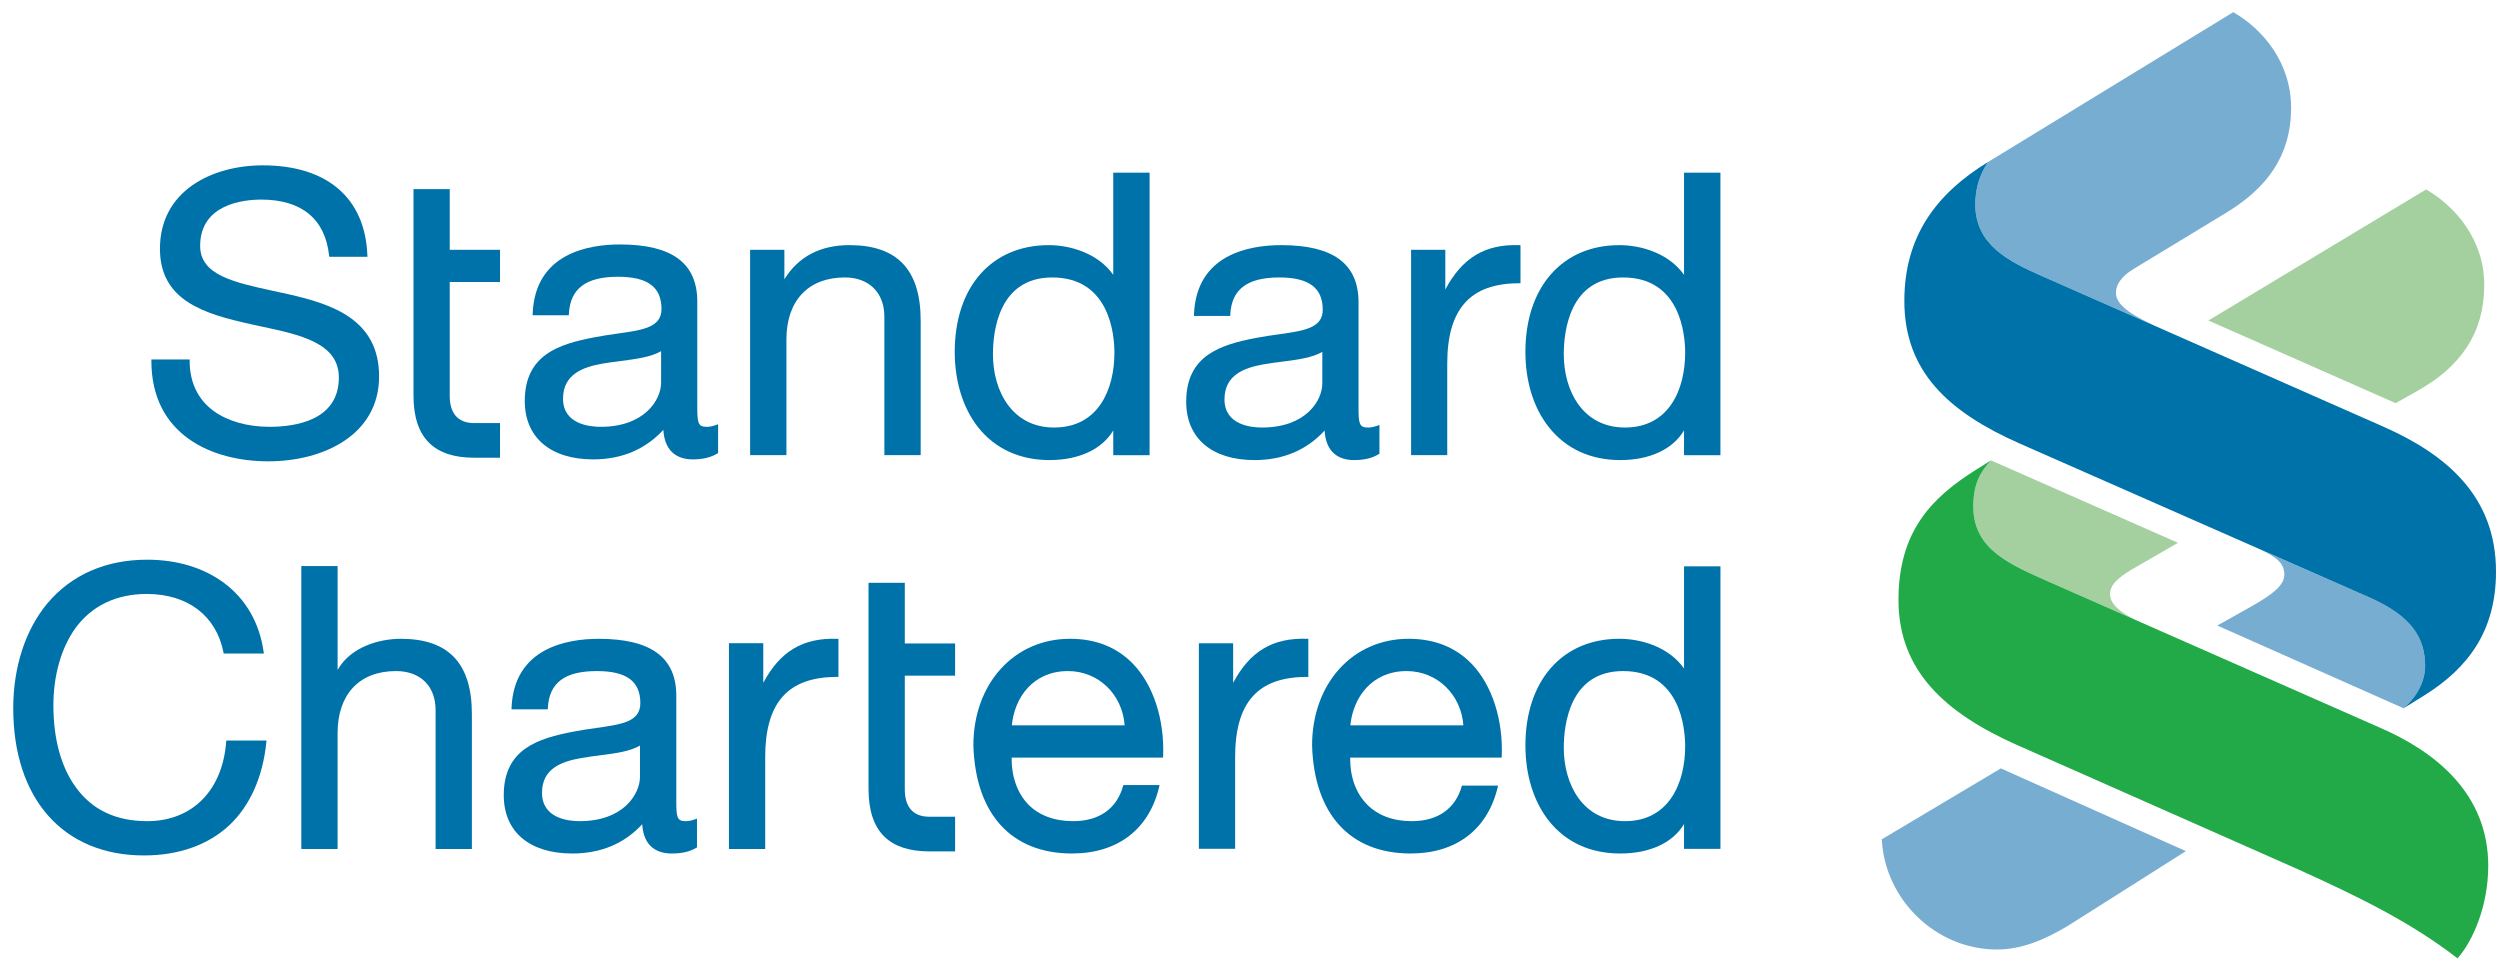
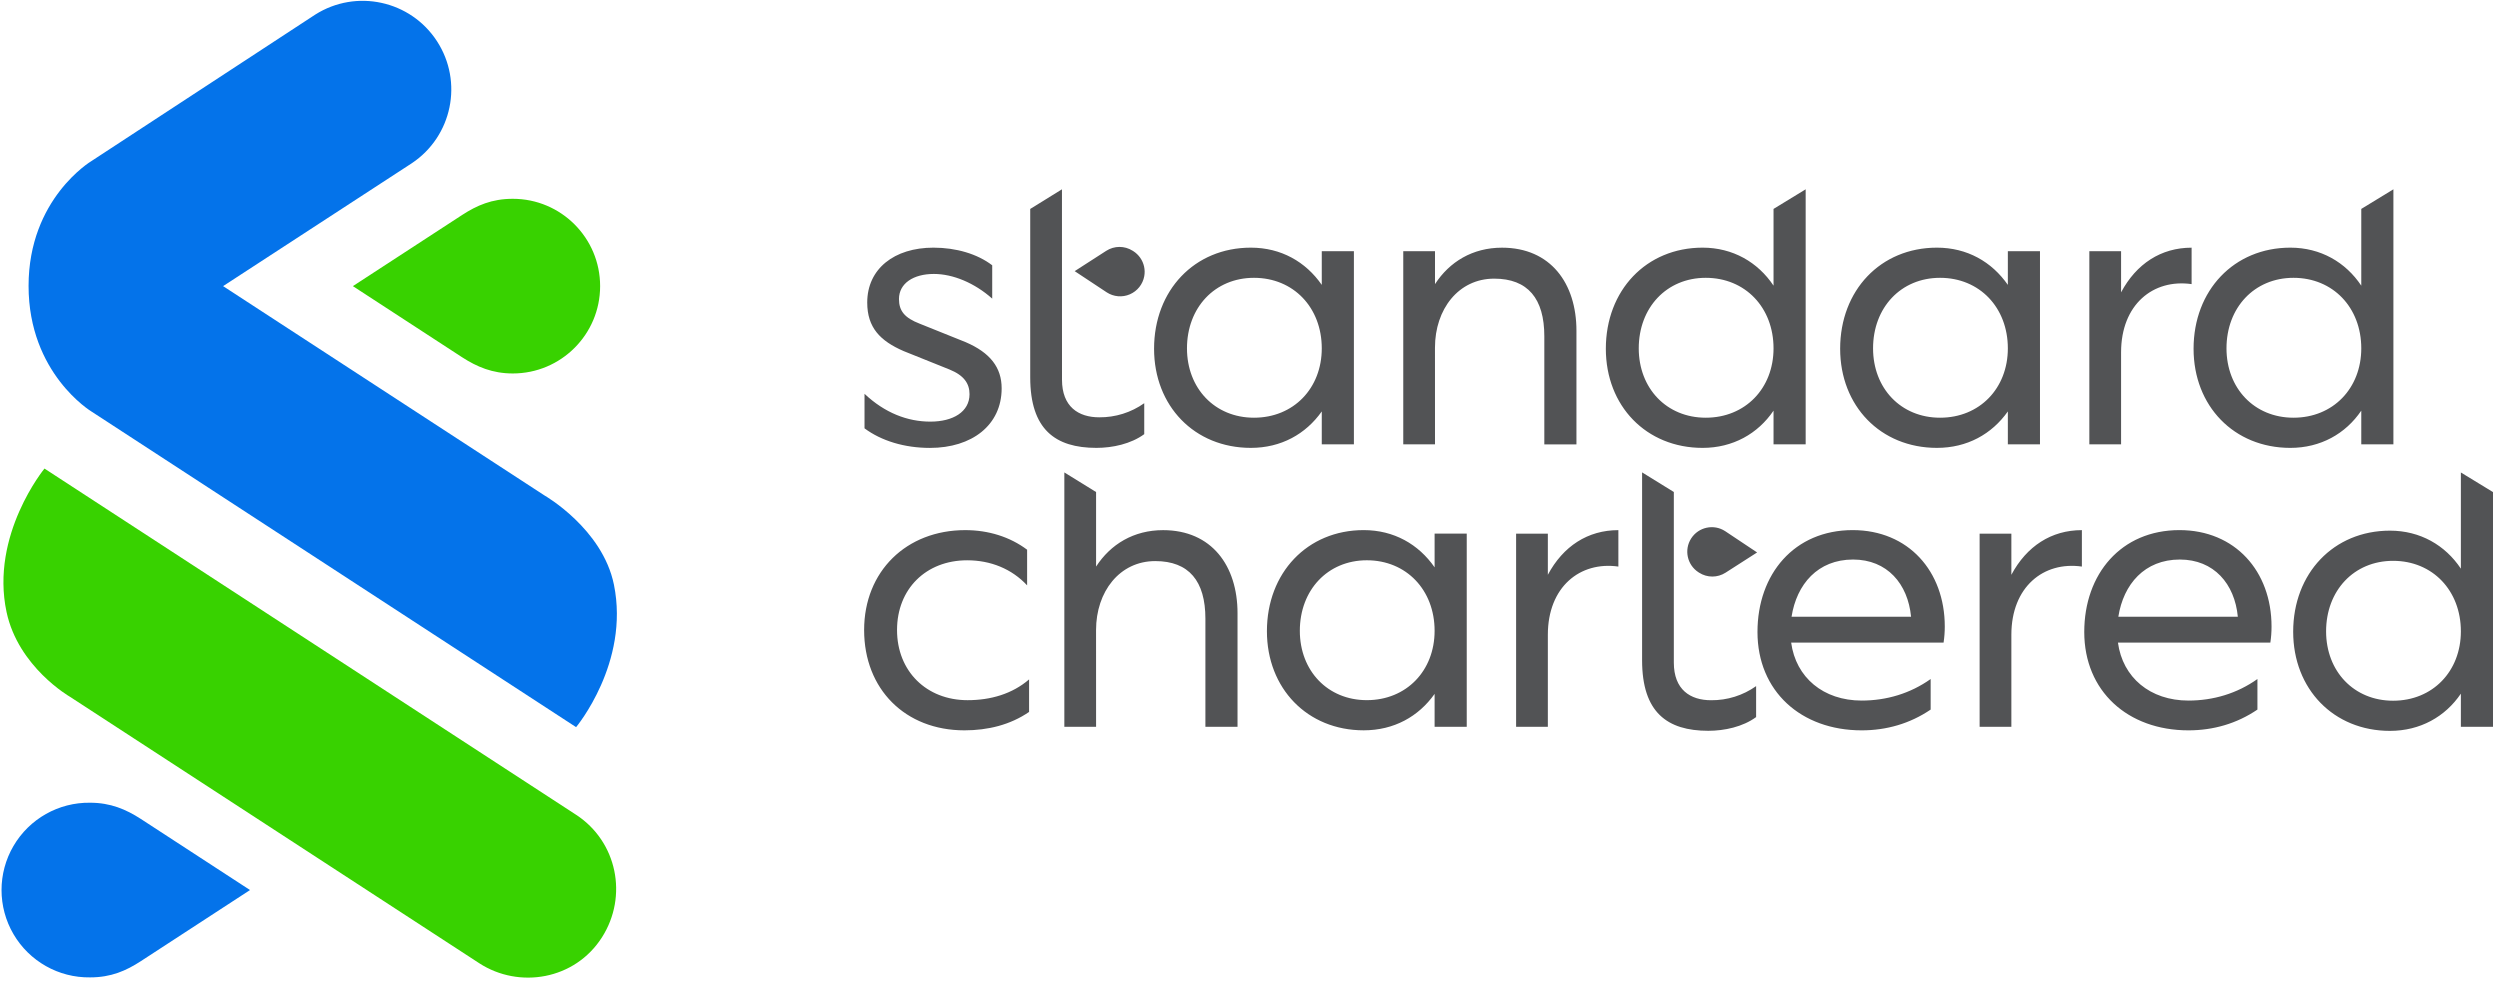
- <svg xmlns="http://www.w3.org/2000/svg" version="1.1" x="0px" y="0px" width="179px" height="69px" viewBox="-0.948 -0.872 179 69" enable-background="new -0.948 -0.872 179 69" xml:space="preserve">
-   <defs>
- </defs>
-   <g>
-     <g>
-       <path fill="#0072AA" d="M34.854,29.421h-1.851c-1.237,0-1.75-0.79-1.75-1.931v-8.169h3.601v-2.306h-3.601v-4.345h-2.595v14.783    c0,3.116,1.563,4.447,4.341,4.447h1.854V29.421" />
-       <path fill="#0072AA" d="M9.891,24.866v0.105c0,5.292,4.323,7.188,8.37,7.188c3.954,0,7.934-1.894,7.934-6.08    c0-4.068-3.342-5.168-6.475-5.881l-1.094-0.238c-2.811-0.614-5.243-1.131-5.243-3.222c0-2.979,3.063-3.319,4.376-3.319    c2.894,0,4.576,1.395,4.857,4.002l0.01,0.096h2.732l-0.002-0.112c-0.156-4.098-2.885-6.438-7.484-6.438    c-3.666,0-7.368,1.839-7.368,5.967c0,3.68,3.077,4.655,6.505,5.404l0.675,0.149c2.896,0.615,5.63,1.2,5.63,3.675    c0,3.07-3.11,3.526-4.969,3.526c-1.566,0-2.98-0.399-3.985-1.125c-1.132-0.821-1.729-2.059-1.729-3.593v-0.105H9.891" />
-       <path fill="#0072AA" d="M50.466,29.504l-0.145,0.053c-0.323,0.118-0.536,0.133-0.689,0.133c-0.625,0-0.654-0.339-0.654-1.512    v-7.453c0-2.758-1.81-4.094-5.54-4.094c-2.261,0-6.079,0.64-6.247,4.956l-0.002,0.112h2.588l0.007-0.102    c0.096-1.801,1.217-2.653,3.515-2.653c2.12,0,3.116,0.729,3.116,2.312c0,1.315-1.334,1.502-3.171,1.761    c-0.526,0.074-1.059,0.151-1.624,0.26c-2.525,0.484-4.994,1.237-4.994,4.566c0,2.605,1.836,4.177,4.903,4.177    c2.061,0,3.736-0.729,5.018-2.112c0.101,1.71,1.18,2.112,2.101,2.112c0.746,0,1.308-0.146,1.768-0.423l0.052-0.032V29.504     M42.06,29.689c-0.808,0-2.695-0.195-2.695-2.016c0-1.754,1.434-2.263,2.826-2.511c0.426-0.072,0.88-0.133,1.313-0.187    c1.115-0.145,2.17-0.283,2.883-0.704c0,0,0.059-0.035,0,0v2.256C46.386,27.751,45.209,29.689,42.06,29.689z" />
-       <path fill="#0072AA" d="M52.76,17.016v14.701h2.6V23.43c0-2.768,1.559-4.436,4.179-4.436c1.744,0,2.834,1.09,2.834,2.813v9.909    h2.6v-9.628c0-3.644-1.672-5.409-5.1-5.409c-2.087,0-3.646,0.817-4.66,2.442v-2.106H52.76" />
-       <path fill="#0072AA" d="M78.761,11.492v7.313c-1.098-1.553-3.085-2.125-4.621-2.125c-4.092,0-6.729,2.994-6.729,7.645    c0,2.135,0.605,4.054,1.69,5.416c1.204,1.512,2.967,2.329,5.094,2.329c2.125,0,3.769-0.784,4.566-2.122v1.77h2.602V11.492H78.761     M74.528,29.739c-3.021,0-4.381-2.626-4.381-5.247c0-1.649,0.413-5.498,4.245-5.498c4.13,0,4.453,4.126,4.453,5.385    C78.846,26.979,77.716,29.739,74.528,29.739z" />
-       <path fill="#0072AA" d="M97.819,29.553l-0.142,0.053c-0.326,0.118-0.54,0.134-0.691,0.134c-0.637,0-0.663-0.338-0.663-1.512    v-7.452c0-2.76-1.81-4.096-5.527-4.096c-2.272,0-6.085,0.64-6.254,4.956l-0.005,0.112h2.598l0.005-0.102    c0.096-1.801,1.208-2.652,3.511-2.652c2.123,0,3.109,0.747,3.109,2.311c0,1.315-1.326,1.503-3.163,1.762    c-0.529,0.073-1.062,0.15-1.627,0.259c-2.518,0.485-4.986,1.237-4.986,4.566c0,2.605,1.825,4.178,4.896,4.178    c2.063,0,3.74-0.729,5.012-2.113c0.103,1.71,1.18,2.113,2.102,2.113c0.757,0,1.317-0.146,1.775-0.424l0.051-0.03V29.553     M89.412,29.739c-0.81,0-2.687-0.196-2.687-2.016c0-1.755,1.421-2.263,2.814-2.512c0.425-0.072,0.869-0.133,1.315-0.186    c1.117-0.146,2.17-0.284,2.876-0.704c0,0,0.06-0.036,0,0v2.255C93.731,27.8,92.563,29.739,89.412,29.739z" />
-       <path fill="#0072AA" d="M107.919,16.683l-0.104-0.002c-2.428-0.079-4.058,0.893-5.279,3.173v-2.838h-2.45v14.701h2.589v-6.554    c0-3.913,1.645-5.752,5.136-5.752h0.108V16.683" />
-       <path fill="#0072AA" d="M119.629,11.492v7.313c-1.101-1.553-3.079-2.125-4.637-2.125c-4.071,0-6.721,2.994-6.721,7.645    c0,2.135,0.6,4.054,1.703,5.416c1.203,1.512,2.957,2.329,5.086,2.329c2.131,0,3.771-0.786,4.568-2.123v1.771h2.607V11.492H119.629     M115.401,29.739c-3.03,0-4.382-2.626-4.382-5.247c0-1.649,0.412-5.498,4.245-5.498c4.124,0,4.446,4.126,4.446,5.385    C119.711,26.979,118.579,29.739,115.401,29.739z" />
-       <path fill="#0072AA" d="M15.255,52.151l-0.009,0.098c-0.268,3.49-2.433,5.674-5.659,5.674c-2.229,0-3.954-0.812-5.117-2.442    c-1.039-1.428-1.595-3.442-1.595-5.839c0-2.18,0.571-4.146,1.589-5.555c1.166-1.593,2.93-2.432,5.094-2.432    c2.928,0,4.976,1.555,5.493,4.178l0.016,0.087h2.88l-0.02-0.122c-0.294-2.071-1.272-3.767-2.826-4.925    c-1.462-1.093-3.374-1.671-5.514-1.671c-2.953,0-5.419,1.079-7.139,3.124C0.874,44.207,0,46.887,0,49.838    c0,6.499,3.59,10.54,9.362,10.54c2.481,0,4.595-0.749,6.106-2.161c1.486-1.392,2.404-3.461,2.654-5.95l0.012-0.115H15.255" />
-       <path fill="#0072AA" d="M20.626,39.657v20.26h2.598v-8.302c0-2.785,1.569-4.438,4.178-4.438c1.754,0,2.838,1.073,2.838,2.8v9.94    h2.599v-9.662c0-3.626-1.663-5.39-5.09-5.39c-1.545,0-3.597,0.584-4.524,2.228v-7.436H20.626" />
-       <path fill="#0072AA" d="M38.276,49.917l0.002-0.104c0.097-1.798,1.208-2.636,3.51-2.636c2.129,0,3.112,0.73,3.112,2.298    c0,1.33-1.324,1.52-3.168,1.777c-0.518,0.073-1.052,0.15-1.614,0.259c-2.528,0.485-4.997,1.237-4.997,4.55    c0,2.619,1.836,4.178,4.903,4.178c2.053,0,3.74-0.713,5.01-2.097c0.1,1.709,1.188,2.097,2.109,2.097    c0.742,0,1.301-0.13,1.76-0.407l0.053-0.03v-2.06l-0.146,0.05c-0.325,0.12-0.538,0.132-0.689,0.132    c-0.618,0-0.646-0.336-0.646-1.527v-7.453c0-2.743-1.816-4.077-5.548-4.077c-2.262,0-6.078,0.642-6.247,4.939l-0.001,0.112H38.276     M40.558,57.923c-0.815,0-2.697-0.195-2.697-2.032c0-1.754,1.425-2.245,2.828-2.49c0.423-0.076,0.868-0.133,1.297-0.188    c1.129-0.144,2.185-0.284,2.889-0.706c0,0,0.058-0.034,0,0v2.238C44.874,55.969,43.705,57.923,40.558,57.923z" />
-       <path fill="#0072AA" d="M122.236,59.905V39.677h-2.607v7.313c-1.101-1.555-3.079-2.125-4.637-2.125    c-4.071,0-6.721,2.993-6.721,7.644c0,2.118,0.6,4.052,1.703,5.417c1.203,1.51,2.957,2.313,5.086,2.313    c2.131,0,3.771-0.771,4.568-2.108v1.775H122.236 M115.401,57.923c-3.03,0-4.382-2.642-4.382-5.244    c0-1.648,0.412-5.502,4.245-5.502c4.124,0,4.446,4.129,4.446,5.388C119.711,55.149,118.579,57.923,115.401,57.923z" />
-       <path fill="#0072AA" d="M79.483,55.341c-0.443,1.67-1.703,2.582-3.596,2.582c-1.339,0-2.462-0.417-3.229-1.214    c-0.779-0.824-1.193-2-1.171-3.337h10.836l0.009-0.104c0.104-2.613-0.7-5.095-2.149-6.602c-1.156-1.196-2.67-1.801-4.518-1.801    c-4.008,0-6.919,3.208-6.919,7.644c0.155,4.919,2.731,7.729,7.059,7.729c3.313,0,5.591-1.78,6.271-4.897H79.483 M75.522,47.177    c2.172,0,3.889,1.656,4.054,3.883H71.5C71.689,49.099,72.992,47.177,75.522,47.177z" />
-       <path fill="#0072AA" d="M103.728,55.375c-0.45,1.649-1.724,2.548-3.595,2.548c-1.339,0-2.451-0.417-3.219-1.214    c-0.8-0.824-1.209-2-1.188-3.337h10.844l0.007-0.104c0.103-2.613-0.698-5.095-2.148-6.602c-1.147-1.196-2.678-1.801-4.517-1.801    c-4.019,0-6.915,3.208-6.915,7.644c0.15,4.919,2.721,7.729,7.056,7.729c3.309,0,5.574-1.767,6.261-4.863H103.728 M99.769,47.177    c2.164,0,3.896,1.656,4.061,3.883h-8.093C95.929,49.099,97.248,47.177,99.769,47.177z" />
-       <path fill="#0072AA" d="M53.84,59.916v-6.569c0-3.929,1.635-5.751,5.137-5.751h0.108v-2.728l-0.104-0.002    c-2.437-0.079-4.076,0.892-5.279,3.153v-2.838h-2.458v14.734H53.84" />
-       <path fill="#0072AA" d="M87.487,59.905v-6.559c0-3.929,1.625-5.751,5.135-5.751h0.107v-2.728l-0.103-0.002    c-2.446-0.079-4.076,0.892-5.28,3.153v-2.83H84.89v14.716H87.487" />
-       <path fill="#0072AA" d="M67.437,57.606h-1.844c-1.245,0-1.757-0.79-1.757-1.948v-8.152h3.601v-2.305h-3.601v-4.343h-2.597v14.764    c0,3.133,1.571,4.465,4.351,4.465h1.847V57.606" />
-       <path fill="#78ADD2" d="M147.104,65.425c-1.774,1.057-3.385,1.688-5.074,1.688c-4.375,0-8.03-3.583-8.241-7.89l8.522-5.078    l13.249,5.924L147.104,65.425" />
-       <path fill="#A4D0A0" d="M152.171,43.61l-6.329-2.788c-2.829-1.265-5.499-2.317-5.499-5.431c0-1.612,0.49-2.458,1.263-3.3    l13.39,5.902l-3.32,1.916c-0.914,0.562-1.547,1.054-1.547,1.758C150.128,42.43,150.997,43.078,152.171,43.61" />
-       <path fill="#78ADD2" d="M158.39,14.397l-6.491,3.938c-0.575,0.348-1.346,0.91-1.346,1.774c0,0.982,1.498,1.735,2.829,2.369    l-8.12-3.583c-2.393-1.053-4.779-2.249-4.779-5.133c0-1.212,0.351-2.193,0.913-3.035L158.95,0    c2.104,1.193,4.145,3.605,4.145,6.841C163.095,10.303,161.341,12.622,158.39,14.397" />
-       <path fill="#A4D0A0" d="M172.194,27.083l-1.612,0.912l-13.409-5.919l15.587-9.383c2.104,1.214,4.165,3.602,4.165,6.835    C176.925,22.991,175.219,25.378,172.194,27.083" />
-       <path fill="#78ADD2" d="M160.875,38.467l7.932,3.484c2.972,1.332,3.885,2.894,3.885,4.868c0,1.122-0.633,2.248-1.544,3.021    l-13.338-5.924l2.257-1.265c1.908-1.055,2.542-1.688,2.542-2.391C162.608,39.532,162.163,39.051,160.875,38.467" />
-       <path fill="#21AA47" d="M175.011,67.745c-3.374-2.6-6.974-4.357-11.35-6.343l-20.226-8.948c-5.082-2.266-8.452-5.284-8.452-10.364    c0-4.938,2.392-7.33,5.499-9.294l1.123-0.704c-0.772,0.842-1.263,1.688-1.263,3.3c0,3.113,2.67,4.166,5.499,5.431l23.53,10.369    c4.094,1.758,7.839,4.78,7.839,9.929C177.211,63.95,176.134,66.481,175.011,67.745" />
-       <path fill="#0072AA" d="M172.623,48.924l-1.476,0.917c0.911-0.773,1.544-1.899,1.544-3.023c0-1.971-0.916-3.534-3.885-4.866    l-25.161-11.074c-5.079-2.246-8.242-5.146-8.242-10.205c0-4.657,2.319-7.699,5.992-9.944c-0.563,0.842-0.913,1.823-0.913,3.035    c0,2.884,2.387,4.08,4.779,5.133l24.458,10.788c4.446,1.97,8.047,4.938,8.047,10.368    C177.767,44.286,175.786,46.956,172.623,48.924" />
-     </g>
-   </g>
+ <svg xmlns="http://www.w3.org/2000/svg" width="560" height="220" viewBox="0 0 280 110" fill="none">
+   <path d="M53.68 107.884 7.804 78.019s-5.753-3.308-7.07-9.47c-1.85-8.652 4.248-16.07 4.248-16.07l59.539 38.775c4.593 2.993 5.846 9.117 2.894 13.736-3.033 4.745-9.265 5.792-13.737 2.894Z" fill="#38D200" />
+   <path d="M10.227 46.079S3.2 41.836 3.2 32.022c0-9.78 7.024-13.971 7.024-13.971l25.08-16.414a9.927 9.927 0 0 1 10.82 16.645L24.986 32.046l36.015 23.456s6.483 3.714 7.76 9.984c1.783 8.747-4.238 15.954-4.238 15.954L10.227 46.079Zm-.133 63.388c2.354 0 4.03-.747 5.665-1.807l12.243-7.975-12.243-7.973c-1.65-1.063-3.382-1.807-5.665-1.807a9.782 9.782 0 1 0 0 19.562Z" fill="#0473EA" />
+   <path d="M57.433 22.266c-2.355 0-4.031.747-5.666 1.806l-12.244 7.974 12.244 7.974c1.65 1.064 3.383 1.808 5.666 1.808a9.781 9.781 0 1 0 0-19.562" fill="#38D200" />
+   <path d="M108.368 78.42c2.589 0 5.003-.702 6.889-2.326v3.642c-2.107 1.448-4.608 2.062-7.241 2.062-6.63 0-11.234-4.608-11.234-11.234 0-6.583 4.739-11.19 11.322-11.19 2.589 0 5.002.747 6.933 2.194v3.993c-1.711-1.842-4.08-2.808-6.714-2.808-4.608 0-7.855 3.204-7.855 7.81 0 4.608 3.292 7.857 7.9 7.857Zm14.393 2.984h-3.555V52.912l3.555 2.197v8.347c1.624-2.501 4.213-4.08 7.504-4.08 5.442 0 8.338 3.992 8.338 9.302v12.726h-3.598V69.292c0-4.213-1.843-6.45-5.618-6.45-3.993 0-6.629 3.422-6.629 7.723l.003 10.84Zm37.915-3.689c-1.798 2.545-4.563 4.081-7.942 4.081-6.319 0-10.839-4.695-10.839-11.102 0-6.536 4.52-11.322 10.839-11.322 3.379 0 6.144 1.58 7.942 4.17v-3.775h3.599v21.634h-3.599v-3.686Zm-15.095-7.065c0 4.476 3.116 7.767 7.504 7.767 4.432 0 7.591-3.291 7.591-7.767 0-4.564-3.159-7.899-7.591-7.899-4.388.003-7.504 3.337-7.504 7.902v-.003Zm27.778 10.754h-3.555V59.77h3.555v4.607c1.711-3.204 4.476-5.002 7.899-5.002v4.081c-4.301-.614-7.899 2.282-7.899 7.635v10.313Zm44.322-9.435H200.61c.527 3.906 3.599 6.495 7.899 6.495 2.765 0 5.442-.79 7.724-2.414v3.423c-2.326 1.58-4.959 2.326-7.724 2.326-6.802 0-11.671-4.388-11.671-11.018 0-6.495 4.125-11.409 10.664-11.409 6.231 0 10.313 4.607 10.313 10.795.001.603-.044 1.206-.134 1.802Zm-17.027-2.894h13.385c-.351-3.687-2.677-6.407-6.495-6.407-3.95-.002-6.32 2.763-6.89 6.405v.002Zm24.619 12.329h-3.555V59.77h3.555v4.607c1.711-3.204 4.475-5.002 7.898-5.002v4.081c-4.299-.614-7.898 2.282-7.898 7.635v10.313Zm29.007-9.435h-17.07c.525 3.906 3.598 6.495 7.898 6.495 2.765 0 5.442-.79 7.724-2.414v3.423c-2.326 1.58-4.959 2.326-7.724 2.326-6.802 0-11.671-4.388-11.671-11.018 0-6.495 4.124-11.409 10.663-11.409 6.231 0 10.312 4.607 10.312 10.795a11.94 11.94 0 0 1-.132 1.802Zm-17.026-2.894h13.383c-.351-3.687-2.677-6.407-6.494-6.407-3.949-.002-6.317 2.763-6.889 6.405v.002Zm38.364 8.614c-1.754 2.59-4.563 4.169-7.942 4.169-6.32 0-10.84-4.696-10.84-11.103 0-6.536 4.52-11.322 10.84-11.322 3.379 0 6.188 1.625 7.942 4.257V52.917l3.599 2.198v26.288h-3.599V77.69Zm-15.095-6.977c0 4.476 3.115 7.768 7.504 7.768 4.432 0 7.591-3.292 7.591-7.768 0-4.564-3.159-7.899-7.591-7.899-4.389 0-7.504 3.334-7.504 7.9Zm-73.054 3.501c0 3.028 1.843 4.213 4.169 4.213a8.584 8.584 0 0 0 5.047-1.58v3.467c-1.494 1.097-3.555 1.536-5.354 1.536-4.608 0-7.417-2.063-7.417-7.9V52.907l3.555 2.197v19.109Zm5.746-14.726a2.745 2.745 0 0 0-2.988 4.606l.076.048a2.742 2.742 0 0 0 2.958 0l3.535-2.267-3.581-2.387Zm-89.016-12.265c2.544 0 4.388-1.097 4.388-3.072 0-1.185-.614-2.106-2.241-2.765l-5.135-2.062c-2.633-1.141-4.081-2.633-4.081-5.442 0-3.774 3.028-6.144 7.416-6.144 2.544 0 4.914.702 6.582 1.975v3.735c-1.974-1.756-4.389-2.765-6.536-2.765-2.283 0-3.907 1.053-3.907 2.809 0 1.316.615 2.106 2.327 2.764l5.135 2.063c2.764 1.185 4.038 2.852 4.038 5.178 0 4.125-3.336 6.67-8.03 6.67-2.854 0-5.443-.79-7.329-2.193v-3.867c2.281 2.15 4.827 3.116 7.373 3.116Zm14.745-4.696c0 3.028 1.842 4.213 4.169 4.213a8.59 8.59 0 0 0 5.042-1.58v3.467c-1.494 1.097-3.556 1.536-5.355 1.536-4.608 0-7.415-2.062-7.415-7.899V23.402l3.554-2.2.005 21.324Zm29.094 3.554c-1.799 2.546-4.564 4.082-7.943 4.082-6.319 0-10.839-4.695-10.839-11.103 0-6.536 4.52-11.322 10.839-11.322 3.379 0 6.144 1.58 7.943 4.17v-3.772h3.599v21.632h-3.599v-3.686Zm-15.096-7.064c0 4.476 3.116 7.767 7.504 7.767 4.433 0 7.592-3.291 7.592-7.767 0-4.564-3.159-7.9-7.592-7.9-4.388 0-7.504 3.336-7.504 7.9Zm27.778 10.751h-3.555V28.135h3.555v3.686c1.624-2.501 4.213-4.081 7.504-4.081 5.442 0 8.338 3.994 8.338 9.304V49.77h-3.598V37.659c0-4.213-1.843-6.451-5.617-6.451-3.994 0-6.63 3.423-6.63 7.724l.003 10.835Zm37.916-3.774c-1.755 2.59-4.564 4.17-7.943 4.17-6.319 0-10.839-4.696-10.839-11.104 0-6.536 4.52-11.322 10.839-11.322 3.379 0 6.188 1.624 7.943 4.257v-8.595l3.599-2.197v28.565h-3.599v-3.774Zm-15.096-6.977c0 4.476 3.116 7.767 7.504 7.767 4.433 0 7.592-3.291 7.592-7.767 0-4.564-3.159-7.9-7.592-7.9-4.385 0-7.504 3.336-7.504 7.9Zm80.923 6.977c-1.755 2.59-4.564 4.17-7.943 4.17-6.32 0-10.84-4.696-10.84-11.104 0-6.536 4.52-11.322 10.84-11.322 3.379 0 6.188 1.624 7.943 4.257v-8.595l3.598-2.197v28.565h-3.598v-3.774Zm-15.096-6.977c0 4.476 3.115 7.767 7.504 7.767 4.432 0 7.592-3.291 7.592-7.767 0-4.564-3.16-7.9-7.592-7.9-4.386 0-7.504 3.336-7.504 7.9Zm-24.488 7.064c-1.799 2.546-4.564 4.082-7.943 4.082-6.319 0-10.839-4.695-10.839-11.103 0-6.536 4.52-11.322 10.839-11.322 3.379 0 6.144 1.58 7.943 4.17v-3.772h3.599v21.632h-3.599v-3.686Zm-15.096-7.064c0 4.476 3.116 7.767 7.504 7.767 4.432 0 7.592-3.291 7.592-7.767 0-4.564-3.16-7.9-7.592-7.9-4.391 0-7.504 3.336-7.504 7.9Zm27.778 10.751h-3.555V28.135h3.555v4.608c1.711-3.204 4.476-5.003 7.899-5.003v4.081c-4.301-.614-7.899 2.282-7.899 7.636v10.31ZM123.954 32.743a2.747 2.747 0 0 0 4.203-1.809 2.738 2.738 0 0 0-.45-2.06 2.744 2.744 0 0 0-.775-.744l-.076-.047a2.743 2.743 0 0 0-2.958.01l-3.533 2.275 3.589 2.375Z" fill="#525355" />
</svg>
